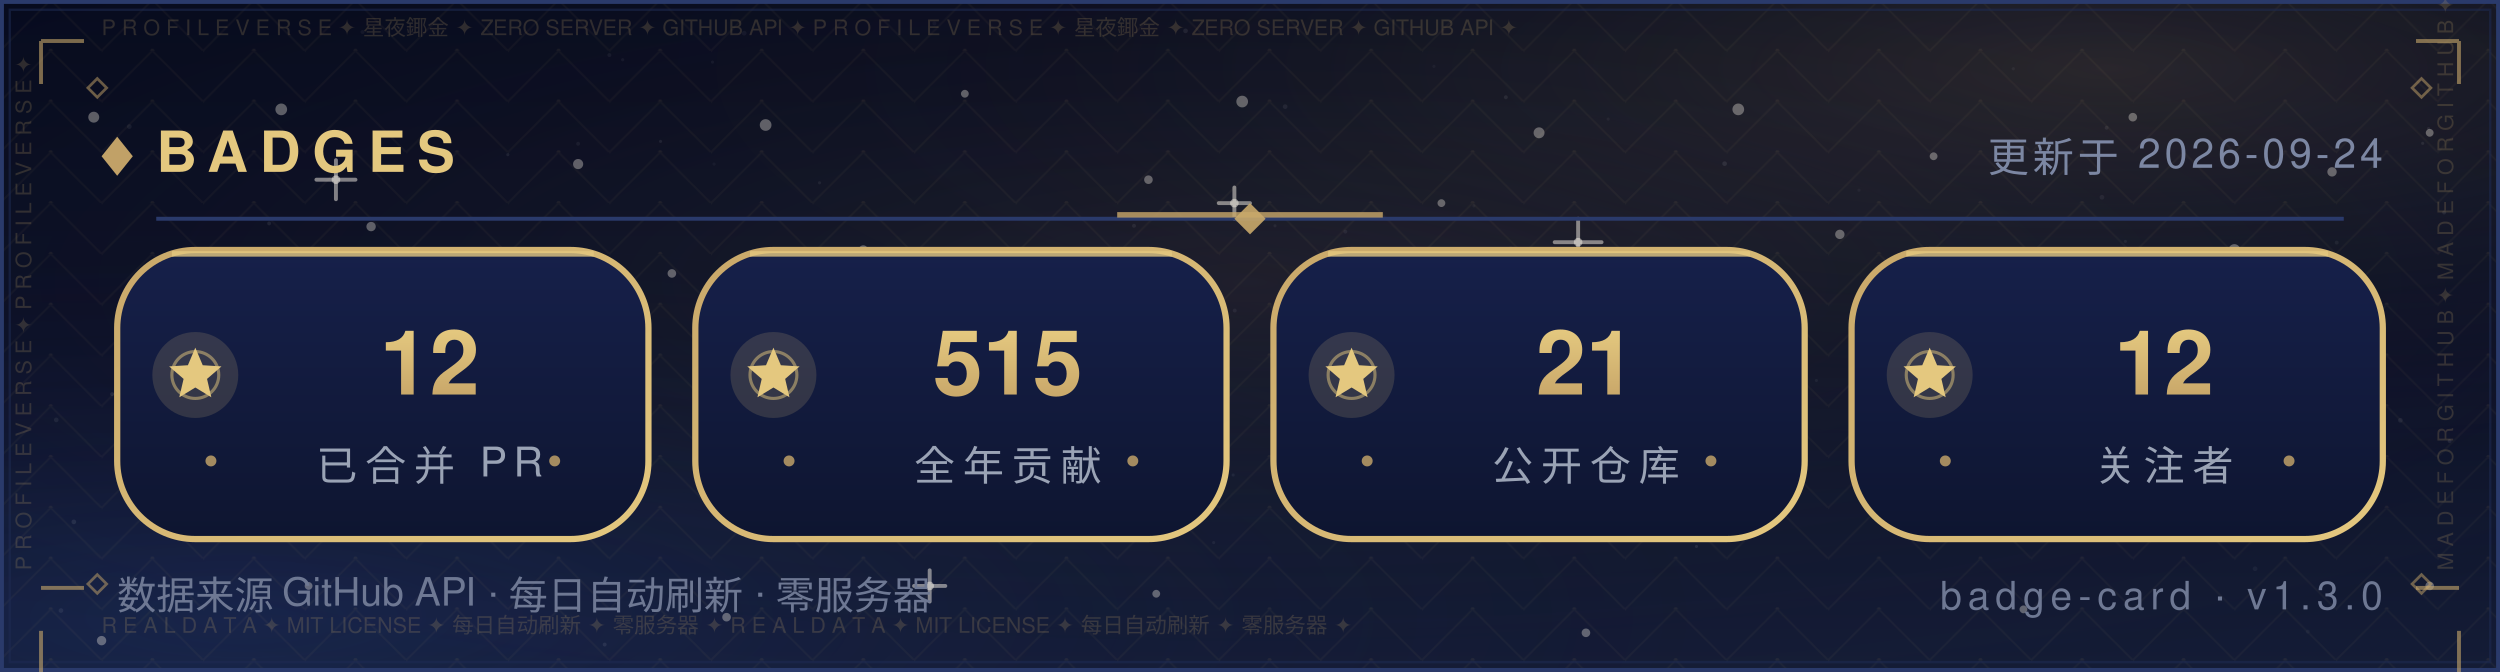
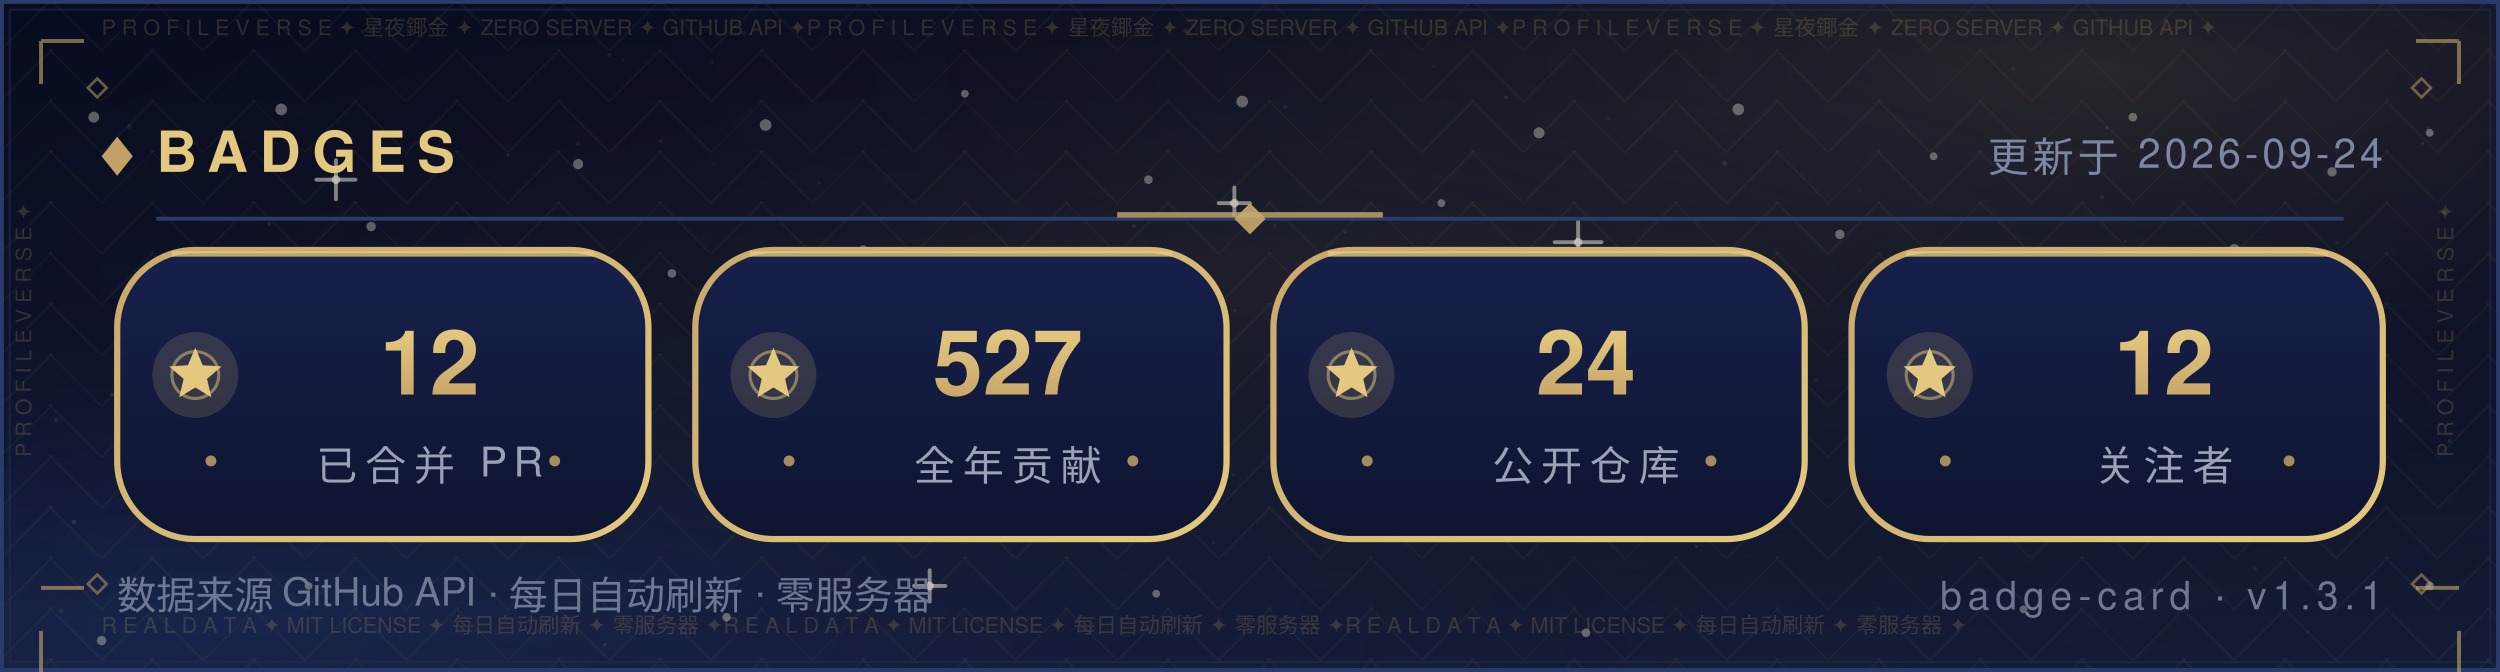
<svg xmlns="http://www.w3.org/2000/svg" width="640" height="172" viewBox="0 0 640 172" role="img" aria-label="Badges — Morningstar202604">
  <defs>
    <linearGradient id="bg" x1="0" y1="0" x2="0" y2="1">
      <stop offset="0" stop-color="#070B1E" />
      <stop offset="0.5" stop-color="#0B1026" />
      <stop offset="1" stop-color="#141C36" />
    </linearGradient>
    <radialGradient id="nebG" cx="0.84" cy="0.10" r="0.62">
      <stop offset="0" stop-color="#C9A86A" stop-opacity="0.16" />
      <stop offset="1" stop-color="#070B1E" stop-opacity="0" />
    </radialGradient>
    <radialGradient id="nebB" cx="0.10" cy="0.92" r="0.60">
      <stop offset="0" stop-color="#2B4B9E" stop-opacity="0.22" />
      <stop offset="1" stop-color="#070B1E" stop-opacity="0" />
    </radialGradient>
    <radialGradient id="glow" cx="0.5" cy="0.42" r="0.72">
      <stop offset="0" stop-color="#C9A86A" stop-opacity="0.1" />
      <stop offset="1" stop-color="#070B1E" stop-opacity="0" />
    </radialGradient>
    <pattern id="fil1" width="26.0" height="13.0" patternUnits="userSpaceOnUse">
      <path d="M13.0 0 L26.0 13.0 L13.0 26.0 L0 13.0 Z" fill="none" stroke="#C9A86A" stroke-width="0.5" opacity="0.05" />
      <circle cx="13.0" cy="13.0" r="0.55" fill="#C9A86A" opacity="0.08" />
      <circle cx="0" cy="0" r="0.35" fill="#C9A86A" opacity="0.05" />
    </pattern>
  </defs>
  <rect width="640" height="172" fill="url(#bg)" />
  <rect width="640" height="172" fill="url(#nebG)" />
  <rect width="640" height="172" fill="url(#nebB)" />
  <rect width="640" height="172" fill="url(#glow)" />
  <rect width="640" height="172" fill="url(#fil1)" />
  <circle cx="24" cy="30" r="1.4" fill="#F5F0E6" opacity="0.35" />
  <circle cx="47" cy="74" r="1.1" fill="#F5F0E6" opacity="0.35" />
  <circle cx="72" cy="28" r="1.5" fill="#F5F0E6" opacity="0.35" />
  <circle cx="95" cy="58" r="1.2" fill="#F5F0E6" opacity="0.35" />
  <circle cx="121" cy="88" r="1" fill="#F5F0E6" opacity="0.35" />
  <circle cx="148" cy="42" r="1.3" fill="#F5F0E6" opacity="0.35" />
  <circle cx="172" cy="70" r="1.1" fill="#F5F0E6" opacity="0.35" />
  <circle cx="196" cy="32" r="1.5" fill="#F5F0E6" opacity="0.35" />
  <circle cx="221" cy="64" r="1.2" fill="#F5F0E6" opacity="0.35" />
  <circle cx="247" cy="24" r="1" fill="#F5F0E6" opacity="0.35" />
  <circle cx="269" cy="82" r="1.4" fill="#F5F0E6" opacity="0.35" />
  <circle cx="294" cy="46" r="1.1" fill="#F5F0E6" opacity="0.35" />
  <circle cx="318" cy="26" r="1.5" fill="#F5F0E6" opacity="0.35" />
  <circle cx="343" cy="76" r="1.2" fill="#F5F0E6" opacity="0.35" />
  <circle cx="369" cy="52" r="1" fill="#F5F0E6" opacity="0.35" />
  <circle cx="394" cy="34" r="1.4" fill="#F5F0E6" opacity="0.35" />
  <circle cx="419" cy="72" r="1.1" fill="#F5F0E6" opacity="0.35" />
  <circle cx="445" cy="28" r="1.5" fill="#F5F0E6" opacity="0.35" />
  <circle cx="471" cy="60" r="1.2" fill="#F5F0E6" opacity="0.35" />
  <circle cx="495" cy="40" r="1" fill="#F5F0E6" opacity="0.35" />
  <circle cx="522" cy="78" r="1.4" fill="#F5F0E6" opacity="0.35" />
  <circle cx="546" cy="30" r="1.1" fill="#F5F0E6" opacity="0.35" />
  <circle cx="572" cy="64" r="1.5" fill="#F5F0E6" opacity="0.35" />
  <circle cx="597" cy="44" r="1.2" fill="#F5F0E6" opacity="0.35" />
  <circle cx="622" cy="34" r="1" fill="#F5F0E6" opacity="0.35" />
  <circle cx="34" cy="116" r="1" fill="#F5F0E6" opacity="0.35" />
  <circle cx="88" cy="108" r="1.3" fill="#F5F0E6" opacity="0.35" />
  <circle cx="141" cy="122" r="1.1" fill="#F5F0E6" opacity="0.35" />
  <circle cx="197" cy="106" r="1.4" fill="#F5F0E6" opacity="0.35" />
  <circle cx="252" cy="118" r="1" fill="#F5F0E6" opacity="0.35" />
  <circle cx="307" cy="108" r="1.3" fill="#F5F0E6" opacity="0.35" />
  <circle cx="364" cy="124" r="1.1" fill="#F5F0E6" opacity="0.35" />
  <circle cx="421" cy="104" r="1.4" fill="#F5F0E6" opacity="0.35" />
  <circle cx="478" cy="120" r="1" fill="#F5F0E6" opacity="0.35" />
  <circle cx="536" cy="110" r="1.3" fill="#F5F0E6" opacity="0.35" />
  <circle cx="596" cy="122" r="1.1" fill="#F5F0E6" opacity="0.35" />
  <circle cx="26" cy="164" r="1.2" fill="#F5F0E6" opacity="0.35" />
  <circle cx="79" cy="150" r="1" fill="#F5F0E6" opacity="0.35" />
  <circle cx="186" cy="158" r="1.1" fill="#F5F0E6" opacity="0.35" />
  <circle cx="296" cy="152" r="1" fill="#F5F0E6" opacity="0.35" />
  <circle cx="406" cy="162" r="1.1" fill="#F5F0E6" opacity="0.35" />
  <circle cx="518" cy="156" r="1" fill="#F5F0E6" opacity="0.35" />
  <circle cx="622" cy="150" r="1.1" fill="#F5F0E6" opacity="0.35" />
  <path d="M81.0 46.0 H91.0 M86.0 41.0 V51.0" stroke="#F5F0E6" stroke-width="1" stroke-linecap="round" opacity="0.5" />
  <circle cx="86.0" cy="46.0" r="1.1" fill="#F5F0E6" opacity="0.5" />
  <path d="M234.0 150.0 H242.0 M238.0 146.0 V154.0" stroke="#F5F0E6" stroke-width="1" stroke-linecap="round" opacity="0.5" />
  <circle cx="238.0" cy="150.0" r="1.1" fill="#F5F0E6" opacity="0.5" />
  <path d="M398.0 62.0 H410.0 M404.0 56.0 V68.0" stroke="#F5F0E6" stroke-width="1" stroke-linecap="round" opacity="0.5" />
  <circle cx="404.0" cy="62.0" r="1.1" fill="#F5F0E6" opacity="0.5" />
  <path d="M312.0 52.0 H320.0 M316.0 48.0 V56.0" stroke="#F5F0E6" stroke-width="1" stroke-linecap="round" opacity="0.5" />
  <circle cx="316.0" cy="52.0" r="1.1" fill="#F5F0E6" opacity="0.5" />
  <circle cx="15.6" cy="156.3" r="0.6" fill="#FFFFFF" opacity="0.067" />
  <circle cx="97.2" cy="97.0" r="0.6" fill="#FFFFFF" opacity="0.076" />
  <circle cx="538.1" cy="50.5" r="0.6" fill="#FFFFFF" opacity="0.057" />
  <circle cx="344.4" cy="59.3" r="0.5" fill="#FFFFFF" opacity="0.057" />
  <circle cx="159.4" cy="15.3" r="0.4" fill="#FFFFFF" opacity="0.048" />
  <circle cx="28.7" cy="100.9" r="0.5" fill="#FFFFFF" opacity="0.080" />
  <circle cx="209.8" cy="46.8" r="0.4" fill="#FFFFFF" opacity="0.060" />
  <circle cx="316.1" cy="79.5" r="0.5" fill="#FFFFFF" opacity="0.057" />
  <circle cx="590.8" cy="161.7" r="0.5" fill="#FFFFFF" opacity="0.037" />
  <circle cx="539.3" cy="32.7" r="0.5" fill="#FFFFFF" opacity="0.068" />
  <circle cx="385.5" cy="24.9" r="0.5" fill="#FFFFFF" opacity="0.076" />
  <circle cx="292.3" cy="88.6" r="0.5" fill="#FFFFFF" opacity="0.060" />
  <circle cx="536.7" cy="123.6" r="0.5" fill="#FFFFFF" opacity="0.046" />
  <circle cx="377.3" cy="52.7" r="0.4" fill="#FFFFFF" opacity="0.041" />
  <circle cx="92.8" cy="8.2" r="0.5" fill="#FFFFFF" opacity="0.044" />
  <circle cx="354.5" cy="103.9" r="0.5" fill="#FFFFFF" opacity="0.080" />
  <circle cx="310.7" cy="138.9" r="0.4" fill="#FFFFFF" opacity="0.054" />
  <circle cx="601.3" cy="126.0" r="0.5" fill="#FFFFFF" opacity="0.054" />
  <circle cx="18.9" cy="133.6" r="0.6" fill="#FFFFFF" opacity="0.085" />
  <circle cx="312.4" cy="126.5" r="0.6" fill="#FFFFFF" opacity="0.069" />
  <circle cx="239.2" cy="6.0" r="0.5" fill="#FFFFFF" opacity="0.036" />
  <circle cx="436.2" cy="102.9" r="0.6" fill="#FFFFFF" opacity="0.071" />
  <circle cx="329.0" cy="27.3" r="0.6" fill="#FFFFFF" opacity="0.063" />
  <circle cx="625.7" cy="54.4" r="0.5" fill="#FFFFFF" opacity="0.075" />
  <circle cx="428.8" cy="86.2" r="0.4" fill="#FFFFFF" opacity="0.065" />
  <circle cx="169.1" cy="36.2" r="0.4" fill="#FFFFFF" opacity="0.073" />
  <circle cx="586.8" cy="90.4" r="0.4" fill="#FFFFFF" opacity="0.060" />
  <circle cx="598.2" cy="62.1" r="0.5" fill="#FFFFFF" opacity="0.054" />
  <circle cx="289.9" cy="75.4" r="0.5" fill="#FFFFFF" opacity="0.053" />
  <circle cx="315.7" cy="121.6" r="0.4" fill="#FFFFFF" opacity="0.054" />
  <circle cx="154.8" cy="165.0" r="0.5" fill="#FFFFFF" opacity="0.080" />
  <circle cx="411.7" cy="30.5" r="0.4" fill="#FFFFFF" opacity="0.043" />
  <circle cx="465.0" cy="97.4" r="0.4" fill="#FFFFFF" opacity="0.048" />
  <circle cx="533.5" cy="75.1" r="0.5" fill="#FFFFFF" opacity="0.050" />
  <circle cx="621.7" cy="32.9" r="0.4" fill="#FFFFFF" opacity="0.064" />
  <circle cx="14.4" cy="107.5" r="0.6" fill="#FFFFFF" opacity="0.064" />
  <circle cx="68.9" cy="57.2" r="0.5" fill="#FFFFFF" opacity="0.076" />
  <circle cx="182.4" cy="15.9" r="0.4" fill="#FFFFFF" opacity="0.047" />
  <circle cx="125.6" cy="81.9" r="0.5" fill="#FFFFFF" opacity="0.081" />
  <circle cx="367.1" cy="17.0" r="0.4" fill="#FFFFFF" opacity="0.039" />
  <circle cx="441.5" cy="41.9" r="0.6" fill="#FFFFFF" opacity="0.085" />
  <circle cx="69.5" cy="85.0" r="0.5" fill="#FFFFFF" opacity="0.078" />
  <circle cx="627.1" cy="112.9" r="0.5" fill="#FFFFFF" opacity="0.081" />
  <circle cx="620.2" cy="36.7" r="0.4" fill="#FFFFFF" opacity="0.078" />
  <circle cx="508.9" cy="151.4" r="0.4" fill="#FFFFFF" opacity="0.055" />
  <circle cx="403.3" cy="120.8" r="0.4" fill="#FFFFFF" opacity="0.061" />
  <circle cx="381.0" cy="118.9" r="0.5" fill="#FFFFFF" opacity="0.078" />
  <circle cx="33.1" cy="32.4" r="0.6" fill="#FFFFFF" opacity="0.059" />
  <circle cx="249.8" cy="56.1" r="0.4" fill="#FFFFFF" opacity="0.066" />
  <circle cx="434.3" cy="139.9" r="0.4" fill="#FFFFFF" opacity="0.082" />
  <circle cx="437.2" cy="123.0" r="0.4" fill="#FFFFFF" opacity="0.040" />
  <circle cx="577.3" cy="145.6" r="0.6" fill="#FFFFFF" opacity="0.044" />
  <circle cx="366.6" cy="92.9" r="0.5" fill="#FFFFFF" opacity="0.044" />
  <circle cx="444.8" cy="113.9" r="0.4" fill="#FFFFFF" opacity="0.060" />
  <circle cx="316.6" cy="56.4" r="0.4" fill="#FFFFFF" opacity="0.076" />
  <circle cx="148.0" cy="36.8" r="0.5" fill="#FFFFFF" opacity="0.053" />
  <circle cx="326.4" cy="57.8" r="0.4" fill="#FFFFFF" opacity="0.054" />
  <circle cx="515.4" cy="17.6" r="0.4" fill="#FFFFFF" opacity="0.047" />
  <circle cx="182.8" cy="42.0" r="0.4" fill="#FFFFFF" opacity="0.039" />
  <circle cx="475.9" cy="48.7" r="0.4" fill="#FFFFFF" opacity="0.037" />
  <circle cx="441.8" cy="73.9" r="0.5" fill="#FFFFFF" opacity="0.057" />
  <circle cx="386.7" cy="63.7" r="0.6" fill="#FFFFFF" opacity="0.059" />
  <circle cx="303.5" cy="7.9" r="0.6" fill="#FFFFFF" opacity="0.074" />
  <circle cx="544.1" cy="61.8" r="0.4" fill="#FFFFFF" opacity="0.054" />
  <circle cx="156.0" cy="14.1" r="0.5" fill="#FFFFFF" opacity="0.051" />
  <circle cx="614.5" cy="107.6" r="0.6" fill="#FFFFFF" opacity="0.068" />
  <circle cx="397.8" cy="120.2" r="0.4" fill="#FFFFFF" opacity="0.042" />
  <circle cx="190.5" cy="8.5" r="0.6" fill="#FFFFFF" opacity="0.043" />
  <circle cx="483.0" cy="117.3" r="0.4" fill="#FFFFFF" opacity="0.085" />
  <circle cx="187.7" cy="103.4" r="0.5" fill="#FFFFFF" opacity="0.067" />
  <circle cx="290.3" cy="57.8" r="0.5" fill="#FFFFFF" opacity="0.068" />
  <circle cx="130.0" cy="39.6" r="0.4" fill="#FFFFFF" opacity="0.074" />
  <rect x="0.5" y="0.5" width="639" height="171" fill="none" stroke="#2A3A6B" stroke-width="1" />
  <rect x="2.5" y="2.5" width="635" height="167" fill="none" stroke="#1D2A52" stroke-width="0.6" opacity="0.55" />
-   <text x="26" y="9" font-family="'Segoe UI',Helvetica,Arial,'PingFang SC','Microsoft YaHei',sans-serif" font-size="5.5" fill="#C9A86A" opacity="0.2" textLength="588">P R O F I L E   V E R S E   ✦   星夜鎁金   ✦   ZERO SERVER   ✦   GITHUB API   ✦   P R O F I L E   V E R S E   ✦   星夜鎁金   ✦   ZERO SERVER   ✦   GITHUB API   ✦   </text>
-   <text x="26" y="162" font-family="'Segoe UI',Helvetica,Arial,'PingFang SC','Microsoft YaHei',sans-serif" font-size="5.5" fill="#C9A86A" opacity="0.2" textLength="588">R E A L   D A T A   ✦   MIT LICENSE   ✦   每日自动刷新   ✦   零服务器   ✦   R E A L   D A T A   ✦   MIT LICENSE   ✦   每日自动刷新   ✦   零服务器   ✦   </text>
-   <text x="8" y="146" font-family="'Segoe UI',Helvetica,Arial,'PingFang SC','Microsoft YaHei',sans-serif" font-size="5.5" fill="#C9A86A" opacity="0.2" textLength="120" transform="rotate(-90 8 146)">P R O F I L E   V E R S E   ✦   P R O F I L E   V E R S E   ✦   </text>
-   <text x="628" y="146" font-family="'Segoe UI',Helvetica,Arial,'PingFang SC','Microsoft YaHei',sans-serif" font-size="5.5" fill="#C9A86A" opacity="0.2" textLength="120" transform="rotate(-90 628 146)">M A D E   F O R   G I T H U B   ✦   M A D E   F O R   G I T H U B   ✦   </text>
+   <text x="26" y="9" font-family="'Segoe UI',Helvetica,Arial,'PingFang SC','Microsoft YaHei',sans-serif" font-size="5.5" fill="#C9A86A" opacity="0.2" textLength="588">P R O F I L E   V E R S E   ✦   星夜鎁金   ✦   ZERO SERVER   ✦   GITHUB API   ✦P R O F I L E   V E R S E   ✦   星夜鎁金   ✦   ZERO SERVER   ✦   GITHUB API   ✦P R O F I L E   V E R S E   ✦   星夜鎁金   ✦   ZERO SERVER   ✦   GITHUB API   ✦</text>
+   <text x="26" y="162" font-family="'Segoe UI',Helvetica,Arial,'PingFang SC','Microsoft YaHei',sans-serif" font-size="5.5" fill="#C9A86A" opacity="0.2" textLength="588">R E A L   D A T A   ✦   MIT LICENSE   ✦   每日自动刷新   ✦   零服务器   ✦R E A L   D A T A   ✦   MIT LICENSE   ✦   每日自动刷新   ✦   零服务器   ✦R E A L   D A T A   ✦   MIT LICENSE   ✦   每日自动刷新   ✦   零服务器   ✦</text>
+   <text x="8" y="117" font-family="'Segoe UI',Helvetica,Arial,'PingFang SC','Microsoft YaHei',sans-serif" font-size="5.5" fill="#C9A86A" opacity="0.2" transform="rotate(-90 8 117)">P R O F I L E   V E R S E   ✦   </text>
+   <text x="628" y="117" font-family="'Segoe UI',Helvetica,Arial,'PingFang SC','Microsoft YaHei',sans-serif" font-size="5.5" fill="#C9A86A" opacity="0.2" transform="rotate(-90 628 117)">P R O F I L E   V E R S E   ✦   </text>
  <path d="M10.5 10.5 h11 M10.5 10.5 v11" fill="none" stroke="#C9A86A" stroke-width="1" opacity="0.6" />
  <path d="M618.5 10.5 h11 M629.5 10.5 v11" fill="none" stroke="#C9A86A" stroke-width="1" opacity="0.6" />
  <path d="M10.5 150.5 h11 M10.5 161.5 v11" fill="none" stroke="#C9A86A" stroke-width="1" opacity="0.6" />
  <path d="M618.5 150.5 h11 M629.5 161.5 v11" fill="none" stroke="#C9A86A" stroke-width="1" opacity="0.6" />
  <path d="M22.5 22.5 l2.4 -2.4 l2.4 2.4 l-2.4 2.4 z" fill="none" stroke="#C9A86A" stroke-width="0.7" opacity="0.5" />
  <path d="M617.5 22.5 l2.4 -2.4 l2.4 2.4 l-2.4 2.4 z" fill="none" stroke="#C9A86A" stroke-width="0.7" opacity="0.5" />
  <path d="M22.5 149.5 l2.4 -2.4 l2.4 2.4 l-2.4 2.4 z" fill="none" stroke="#C9A86A" stroke-width="0.7" opacity="0.5" />
  <path d="M617.5 149.5 l2.4 -2.4 l2.4 2.4 l-2.4 2.4 z" fill="none" stroke="#C9A86A" stroke-width="0.7" opacity="0.5" />
  <path d="M26 40 l4 -5 l4 5 l-4 5 z" fill="#C9A86A" opacity="0.95" />
  <text x="40" y="44" font-family="'Segoe UI',Helvetica,Arial,'PingFang SC','Microsoft YaHei',sans-serif" font-size="14.5" font-weight="700" letter-spacing="3" fill="#E4C87F">BADGES</text>
  <text x="610" y="44" text-anchor="end" font-family="'Segoe UI',Helvetica,Arial,'PingFang SC','Microsoft YaHei',sans-serif" font-size="10.5" letter-spacing="1" fill="#7C87A3">更新于 2026-09-24</text>
  <line x1="40" y1="56" x2="600" y2="56" stroke="#2A3A6B" stroke-width="1" />
  <line x1="286" y1="55" x2="354" y2="55" stroke="#C9A86A" stroke-width="1.4" opacity="0.8" />
  <path d="M320 52 l4 4 l-4 4 l-4 -4 z" fill="#C9A86A" opacity="0.9" />
  <defs>
    <linearGradient id="pb" x1="0" y1="0" x2="0" y2="1">
      <stop offset="0" stop-color="#16204A" />
      <stop offset="1" stop-color="#0E1530" />
    </linearGradient>
    <linearGradient id="gtb" x1="0" y1="0" x2="0" y2="1">
      <stop offset="0" stop-color="#E4C87F" />
      <stop offset="1" stop-color="#C9A86A" />
    </linearGradient>
  </defs>
  <defs>
    <linearGradient id="ge30" x1="0" y1="0" x2="1" y2="1">
      <stop offset="0" stop-color="#C9A86A" />
      <stop offset="1" stop-color="#E4C87F" />
    </linearGradient>
  </defs>
  <rect x="30" y="64" width="136" height="74" rx="20" fill="url(#pb)" stroke="url(#ge30)" stroke-width="1.6" />
  <line x1="44" y1="65" x2="152" y2="65" stroke="#E4C87F" stroke-width="1.4" opacity="0.8" />
  <circle cx="50" cy="96" r="11" fill="#E4C87F" opacity="0.16" />
  <circle cx="50" cy="96" r="6" fill="none" stroke="#E4C87F" stroke-opacity="0.5" stroke-width="0.8" />
  <polygon points="50.0,89.0 51.9,93.5 56.7,93.8 53.0,97.0 54.1,101.7 50.0,99.2 45.9,101.7 47.0,97.0 43.3,93.8 48.1,93.5" fill="#E4C87F" />
  <text x="110" y="101" text-anchor="middle" font-family="'Segoe UI',Helvetica,Arial,'PingFang SC','Microsoft YaHei',sans-serif" font-size="23" font-weight="600" fill="url(#gtb)">12</text>
  <text x="110" y="123" text-anchor="middle" font-family="'Segoe UI',Helvetica,Arial,'PingFang SC','Microsoft YaHei',sans-serif" font-size="10.5" letter-spacing="2" fill="#9AA3B5">已合并 PR</text>
  <circle cx="54" cy="118" r="1.4" fill="#C9A86A" opacity="0.8" />
  <circle cx="142" cy="118" r="1.4" fill="#C9A86A" opacity="0.8" />
  <defs>
    <linearGradient id="ge178" x1="0" y1="0" x2="1" y2="1">
      <stop offset="0" stop-color="#C9A86A" />
      <stop offset="1" stop-color="#E4C87F" />
    </linearGradient>
  </defs>
  <rect x="178" y="64" width="136" height="74" rx="20" fill="url(#pb)" stroke="url(#ge178)" stroke-width="1.6" />
  <line x1="192" y1="65" x2="300" y2="65" stroke="#E4C87F" stroke-width="1.4" opacity="0.8" />
  <circle cx="198" cy="96" r="11" fill="#E4C87F" opacity="0.16" />
  <circle cx="198" cy="96" r="6" fill="none" stroke="#E4C87F" stroke-opacity="0.5" stroke-width="0.8" />
  <polygon points="198.0,89.0 199.9,93.5 204.7,93.8 201.0,97.0 202.1,101.7 198.0,99.2 193.9,101.7 195.0,97.0 191.3,93.8 196.1,93.5" fill="#E4C87F" />
-   <text x="258" y="101" text-anchor="middle" font-family="'Segoe UI',Helvetica,Arial,'PingFang SC','Microsoft YaHei',sans-serif" font-size="23" font-weight="600" fill="url(#gtb)">515</text>
+   <text x="258" y="101" text-anchor="middle" font-family="'Segoe UI',Helvetica,Arial,'PingFang SC','Microsoft YaHei',sans-serif" font-size="23" font-weight="600" fill="url(#gtb)">527</text>
  <text x="258" y="123" text-anchor="middle" font-family="'Segoe UI',Helvetica,Arial,'PingFang SC','Microsoft YaHei',sans-serif" font-size="10.5" letter-spacing="2" fill="#9AA3B5">全年贡献</text>
  <circle cx="202" cy="118" r="1.4" fill="#C9A86A" opacity="0.8" />
  <circle cx="290" cy="118" r="1.4" fill="#C9A86A" opacity="0.8" />
  <defs>
    <linearGradient id="ge326" x1="0" y1="0" x2="1" y2="1">
      <stop offset="0" stop-color="#C9A86A" />
      <stop offset="1" stop-color="#E4C87F" />
    </linearGradient>
  </defs>
  <rect x="326" y="64" width="136" height="74" rx="20" fill="url(#pb)" stroke="url(#ge326)" stroke-width="1.6" />
  <line x1="340" y1="65" x2="448" y2="65" stroke="#E4C87F" stroke-width="1.4" opacity="0.8" />
  <circle cx="346" cy="96" r="11" fill="#E4C87F" opacity="0.16" />
  <circle cx="346" cy="96" r="6" fill="none" stroke="#E4C87F" stroke-opacity="0.5" stroke-width="0.8" />
  <polygon points="346.0,89.0 347.9,93.5 352.7,93.8 349.0,97.0 350.1,101.7 346.0,99.2 341.9,101.7 343.0,97.0 339.3,93.8 344.1,93.5" fill="#E4C87F" />
-   <text x="406" y="101" text-anchor="middle" font-family="'Segoe UI',Helvetica,Arial,'PingFang SC','Microsoft YaHei',sans-serif" font-size="23" font-weight="600" fill="url(#gtb)">21</text>
+   <text x="406" y="101" text-anchor="middle" font-family="'Segoe UI',Helvetica,Arial,'PingFang SC','Microsoft YaHei',sans-serif" font-size="23" font-weight="600" fill="url(#gtb)">24</text>
  <text x="406" y="123" text-anchor="middle" font-family="'Segoe UI',Helvetica,Arial,'PingFang SC','Microsoft YaHei',sans-serif" font-size="10.5" letter-spacing="2" fill="#9AA3B5">公开仓库</text>
  <circle cx="350" cy="118" r="1.4" fill="#C9A86A" opacity="0.8" />
  <circle cx="438" cy="118" r="1.4" fill="#C9A86A" opacity="0.8" />
  <defs>
    <linearGradient id="ge474" x1="0" y1="0" x2="1" y2="1">
      <stop offset="0" stop-color="#C9A86A" />
      <stop offset="1" stop-color="#E4C87F" />
    </linearGradient>
  </defs>
  <rect x="474" y="64" width="136" height="74" rx="20" fill="url(#pb)" stroke="url(#ge474)" stroke-width="1.6" />
  <line x1="488" y1="65" x2="596" y2="65" stroke="#E4C87F" stroke-width="1.4" opacity="0.8" />
  <circle cx="494" cy="96" r="11" fill="#E4C87F" opacity="0.16" />
  <circle cx="494" cy="96" r="6" fill="none" stroke="#E4C87F" stroke-opacity="0.5" stroke-width="0.8" />
  <polygon points="494.0,89.0 495.9,93.5 500.7,93.8 497.0,97.0 498.1,101.7 494.0,99.2 489.9,101.7 491.0,97.0 487.3,93.8 492.1,93.5" fill="#E4C87F" />
  <text x="554" y="101" text-anchor="middle" font-family="'Segoe UI',Helvetica,Arial,'PingFang SC','Microsoft YaHei',sans-serif" font-size="23" font-weight="600" fill="url(#gtb)">12</text>
  <text x="554" y="123" text-anchor="middle" font-family="'Segoe UI',Helvetica,Arial,'PingFang SC','Microsoft YaHei',sans-serif" font-size="10.5" letter-spacing="2" fill="#9AA3B5">关注者</text>
  <circle cx="498" cy="118" r="1.4" fill="#C9A86A" opacity="0.8" />
  <circle cx="586" cy="118" r="1.4" fill="#C9A86A" opacity="0.8" />
  <text x="30" y="156" font-family="'Segoe UI',Helvetica,Arial,'PingFang SC','Microsoft YaHei',sans-serif" font-size="10" fill="#6E7893">数据来源 GitHub API · 每日自动刷新 · 零服务器</text>
-   <text x="610" y="156" text-anchor="end" font-family="'Segoe UI',Helvetica,Arial,'PingFang SC','Microsoft YaHei',sans-serif" font-size="10" letter-spacing="1.5" fill="#6E7893">badge-card · v1.3.0</text>
+   <text x="610" y="156" text-anchor="end" font-family="'Segoe UI',Helvetica,Arial,'PingFang SC','Microsoft YaHei',sans-serif" font-size="10" letter-spacing="1.5" fill="#6E7893">badge-card · v1.3.1</text>
</svg>
